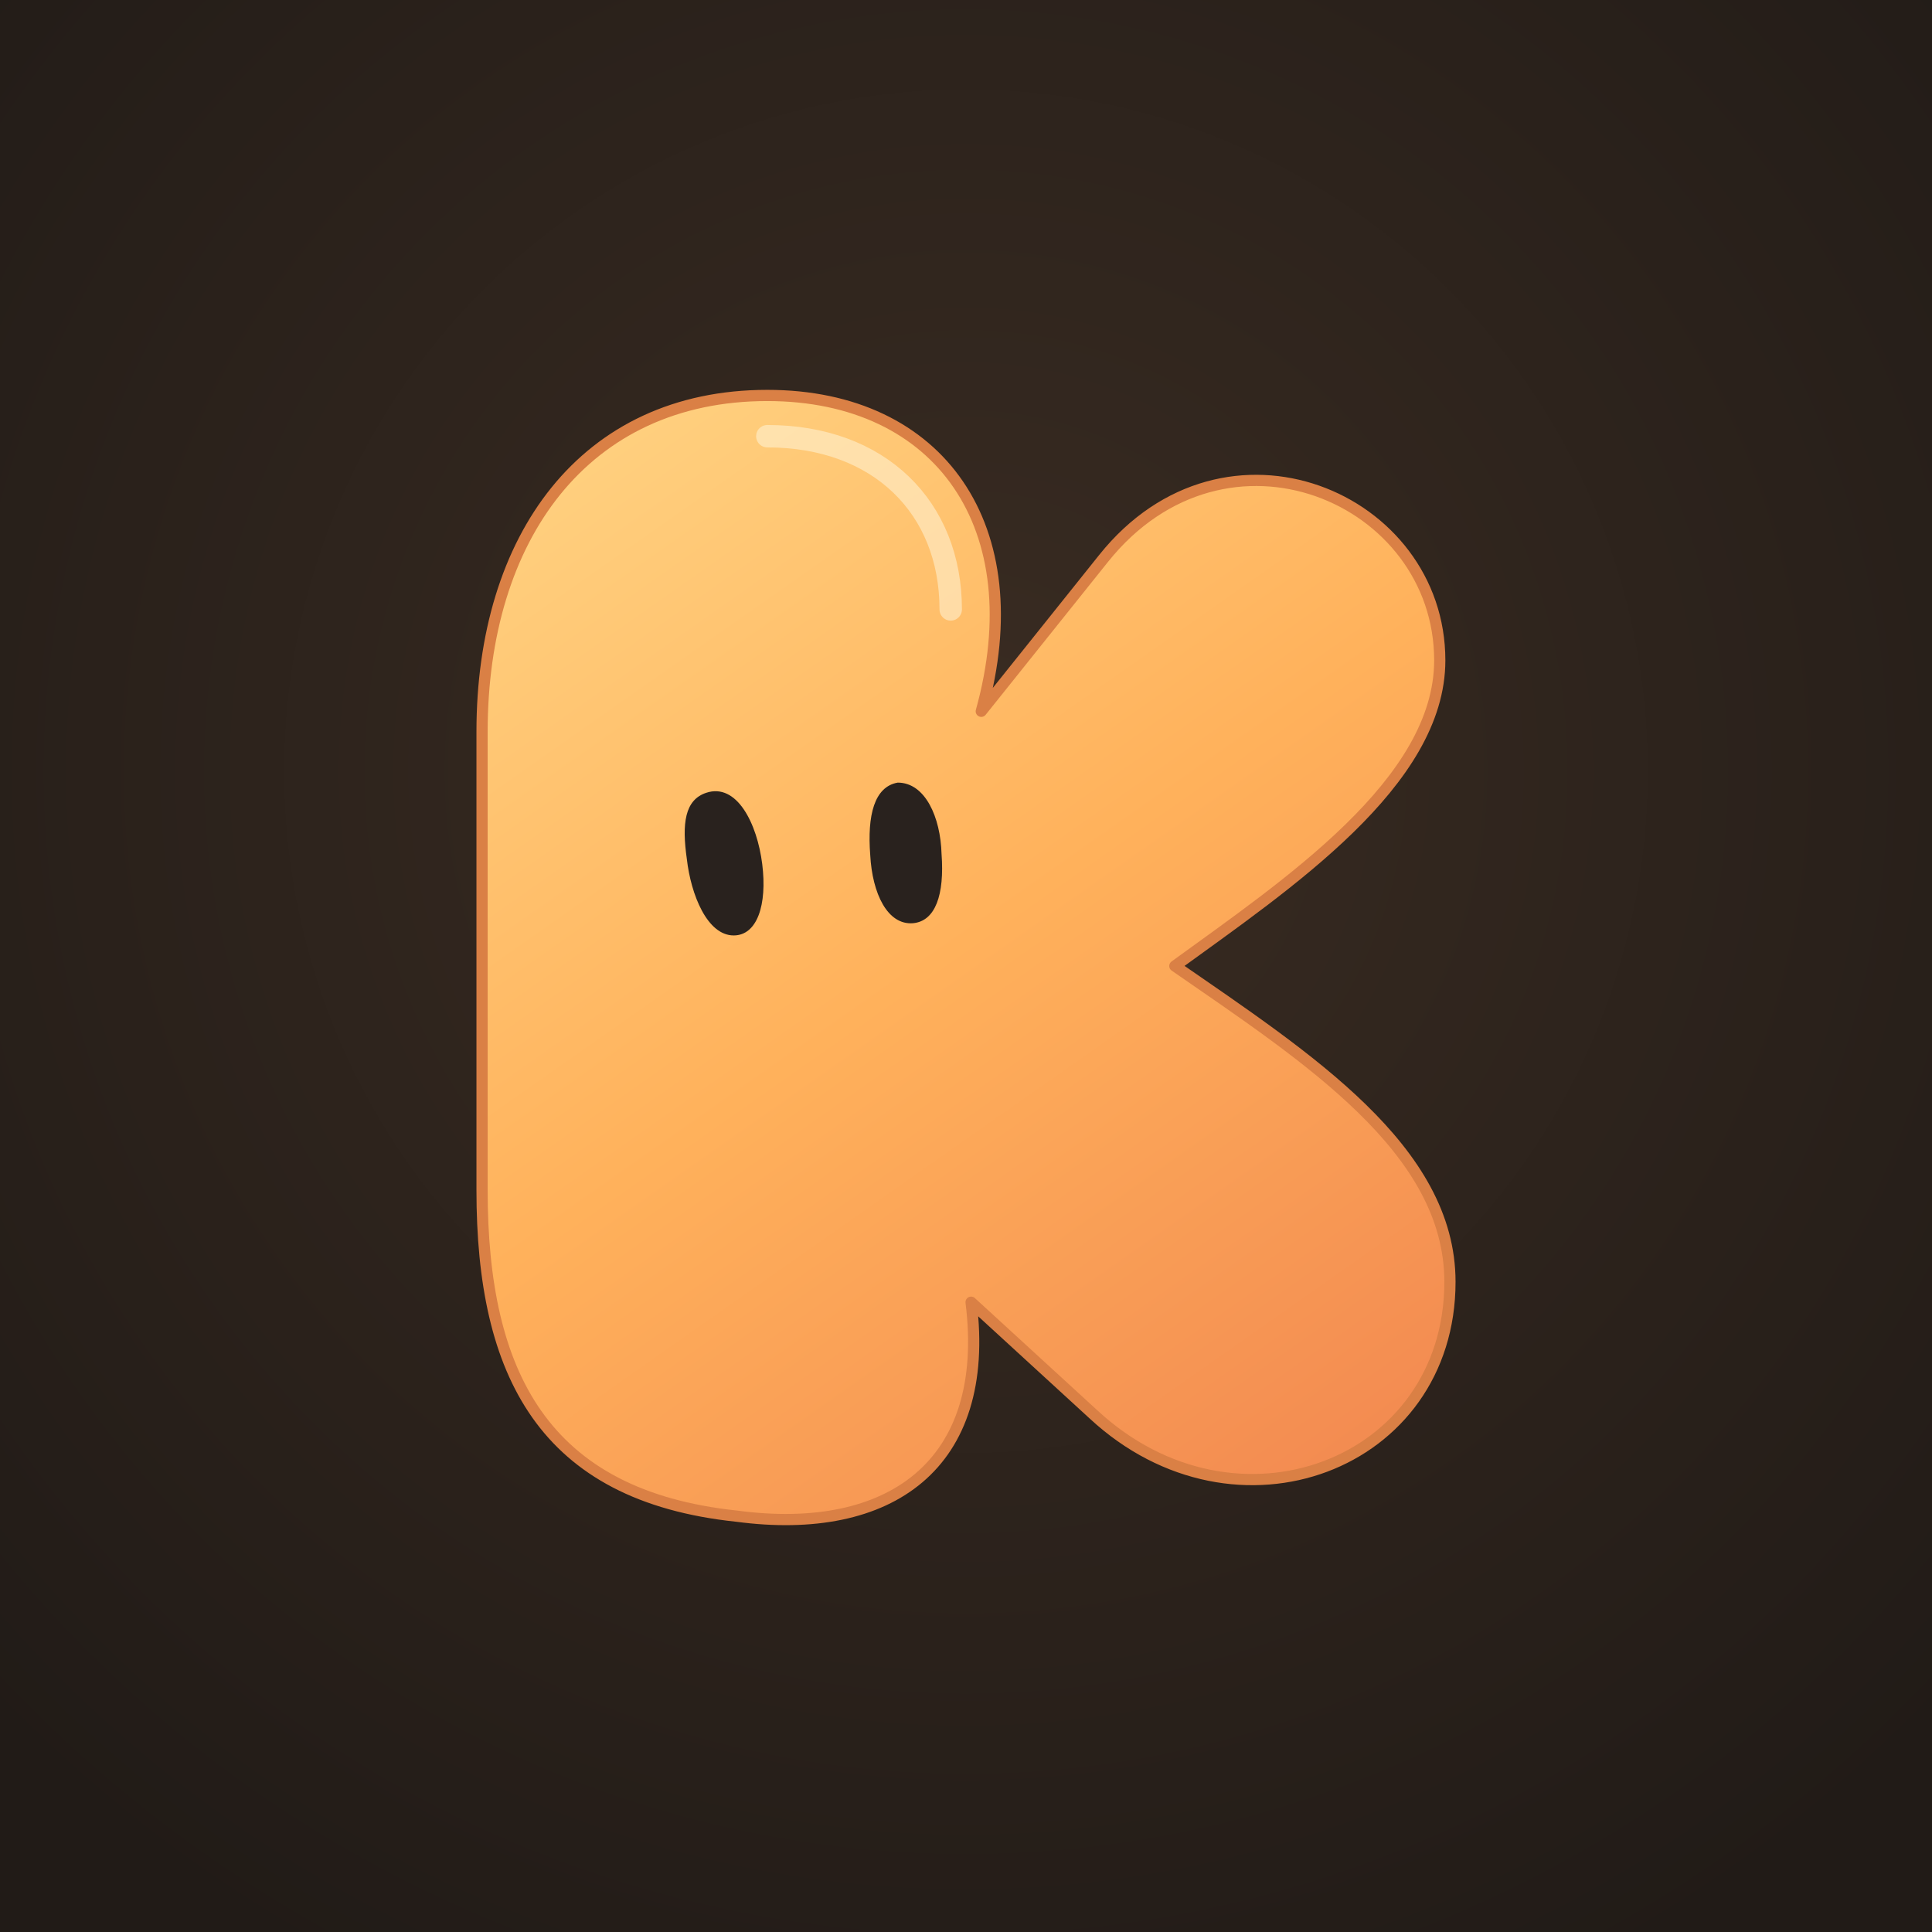
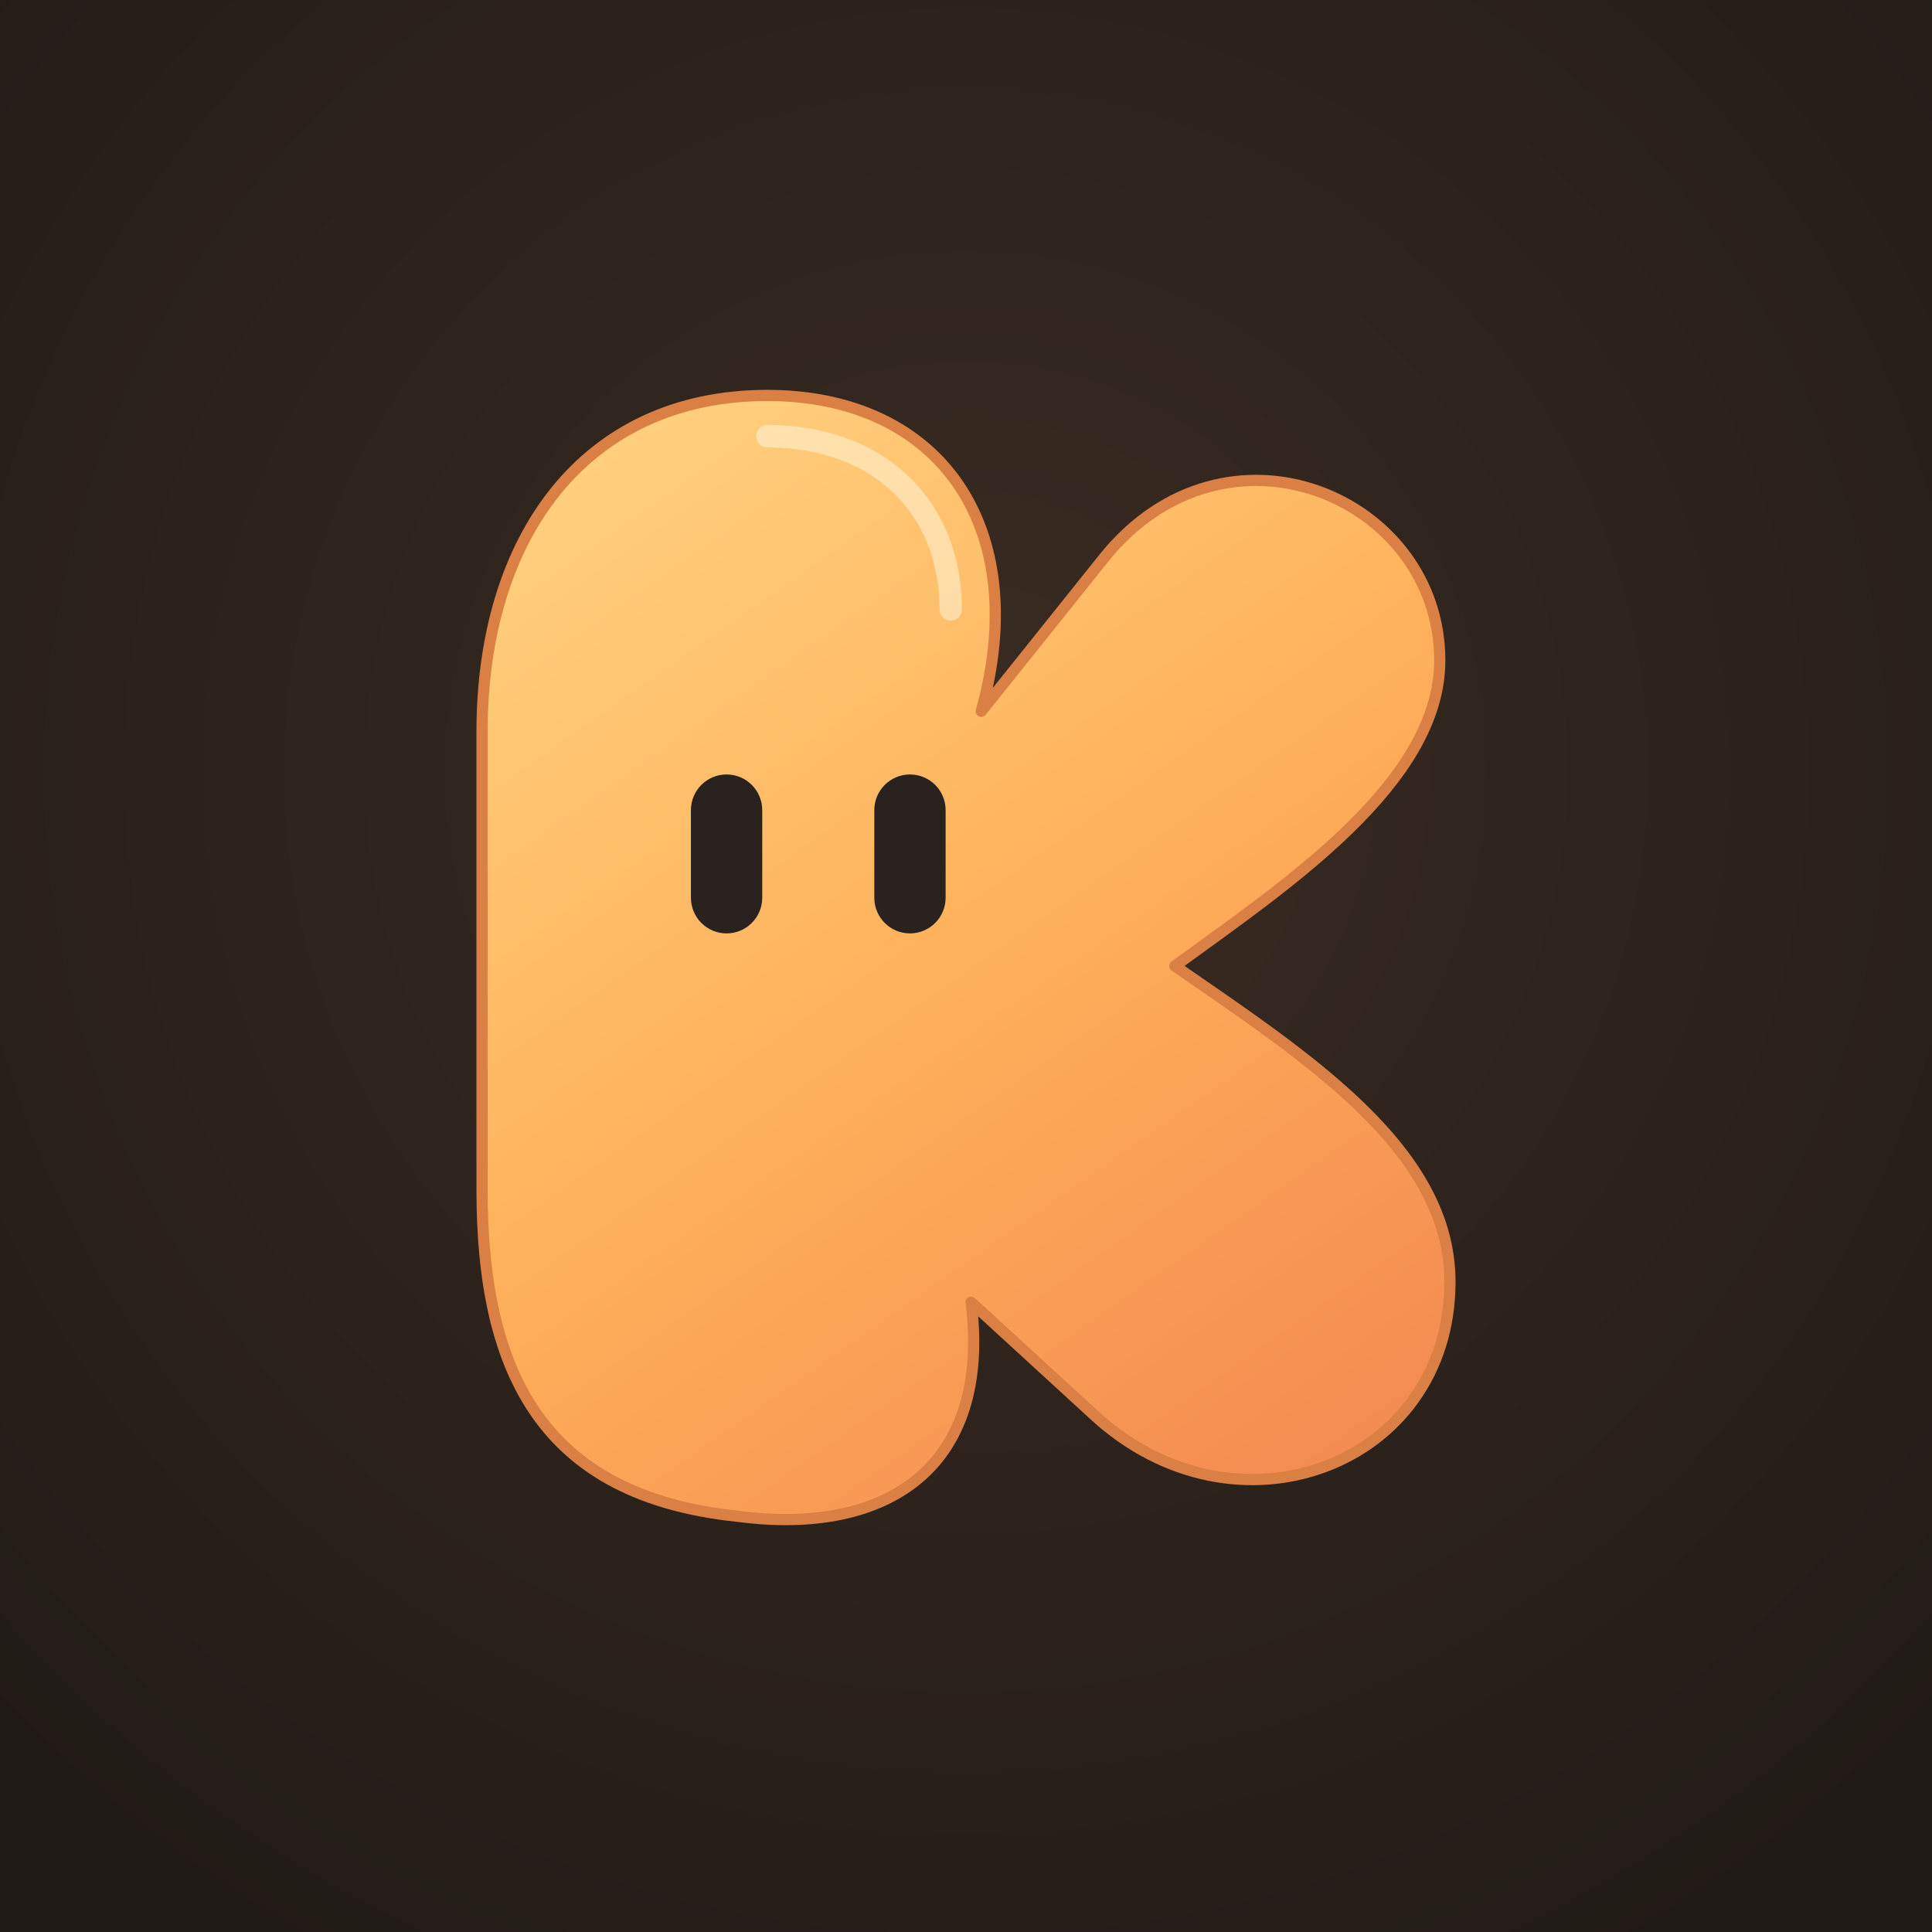
<svg xmlns="http://www.w3.org/2000/svg" width="1024" height="1024" viewBox="0 0 1024 1024">
  <defs>
    <radialGradient id="glow" cx="50%" cy="40%" r="70%">
      <stop stop-color="#3a2c22" />
      <stop offset="1" stop-color="#211b17" />
    </radialGradient>
    <linearGradient id="apricot" x1="25" y1="12" x2="98" y2="116" gradientUnits="userSpaceOnUse">
      <stop stop-color="#ffd180" />
      <stop offset=".5" stop-color="#ffb15b" />
      <stop offset="1" stop-color="#f38b51" />
    </linearGradient>
  </defs>
  <rect width="1024" height="1024" fill="url(#glow)" />
  <g transform="translate(512 512) scale(5.4) translate(-63.5 -65)">
    <path d="M44 9C61 9 70 22 65 40L77 25C89 10 110 19 110 35C110 47 95 57 84 65C97 74 111 83 111 96C111 114 90 122 76 109L64 98C66 114 56 121 41 119C22 117 16 105 16 87V42C16 23 26 9 44 9Z" fill="url(#apricot)" stroke="#da8045" stroke-width="1.1" stroke-linejoin="round" />
    <path d="M44 13C55 13 62 20 62 30" fill="none" stroke="#fff4d7" stroke-opacity=".55" stroke-width="2.2" stroke-linecap="round" />
    <g fill="#29221e">
-       <path d="M38 48C41 47 43 51 43.5 55C44 59 43 62 40.7 62C38.1 62 36.5 58 36.1 54.5C35.6 51 35.9 48.7 38 48Z" />
-       <path d="M56.8 47C59.5 47 61 50.4 61.1 54C61.4 58 60.5 60.6 58.3 60.8C55.8 61 54.3 57.9 54.1 54.1C53.8 50.2 54.5 47.4 56.8 47Z" />
+       <rect x="36.5" y="46.2" width="7" height="15.6" rx="3.5" />
+       <rect x="54.5" y="46.2" width="7" height="15.6" rx="3.5" />
    </g>
  </g>
</svg>
